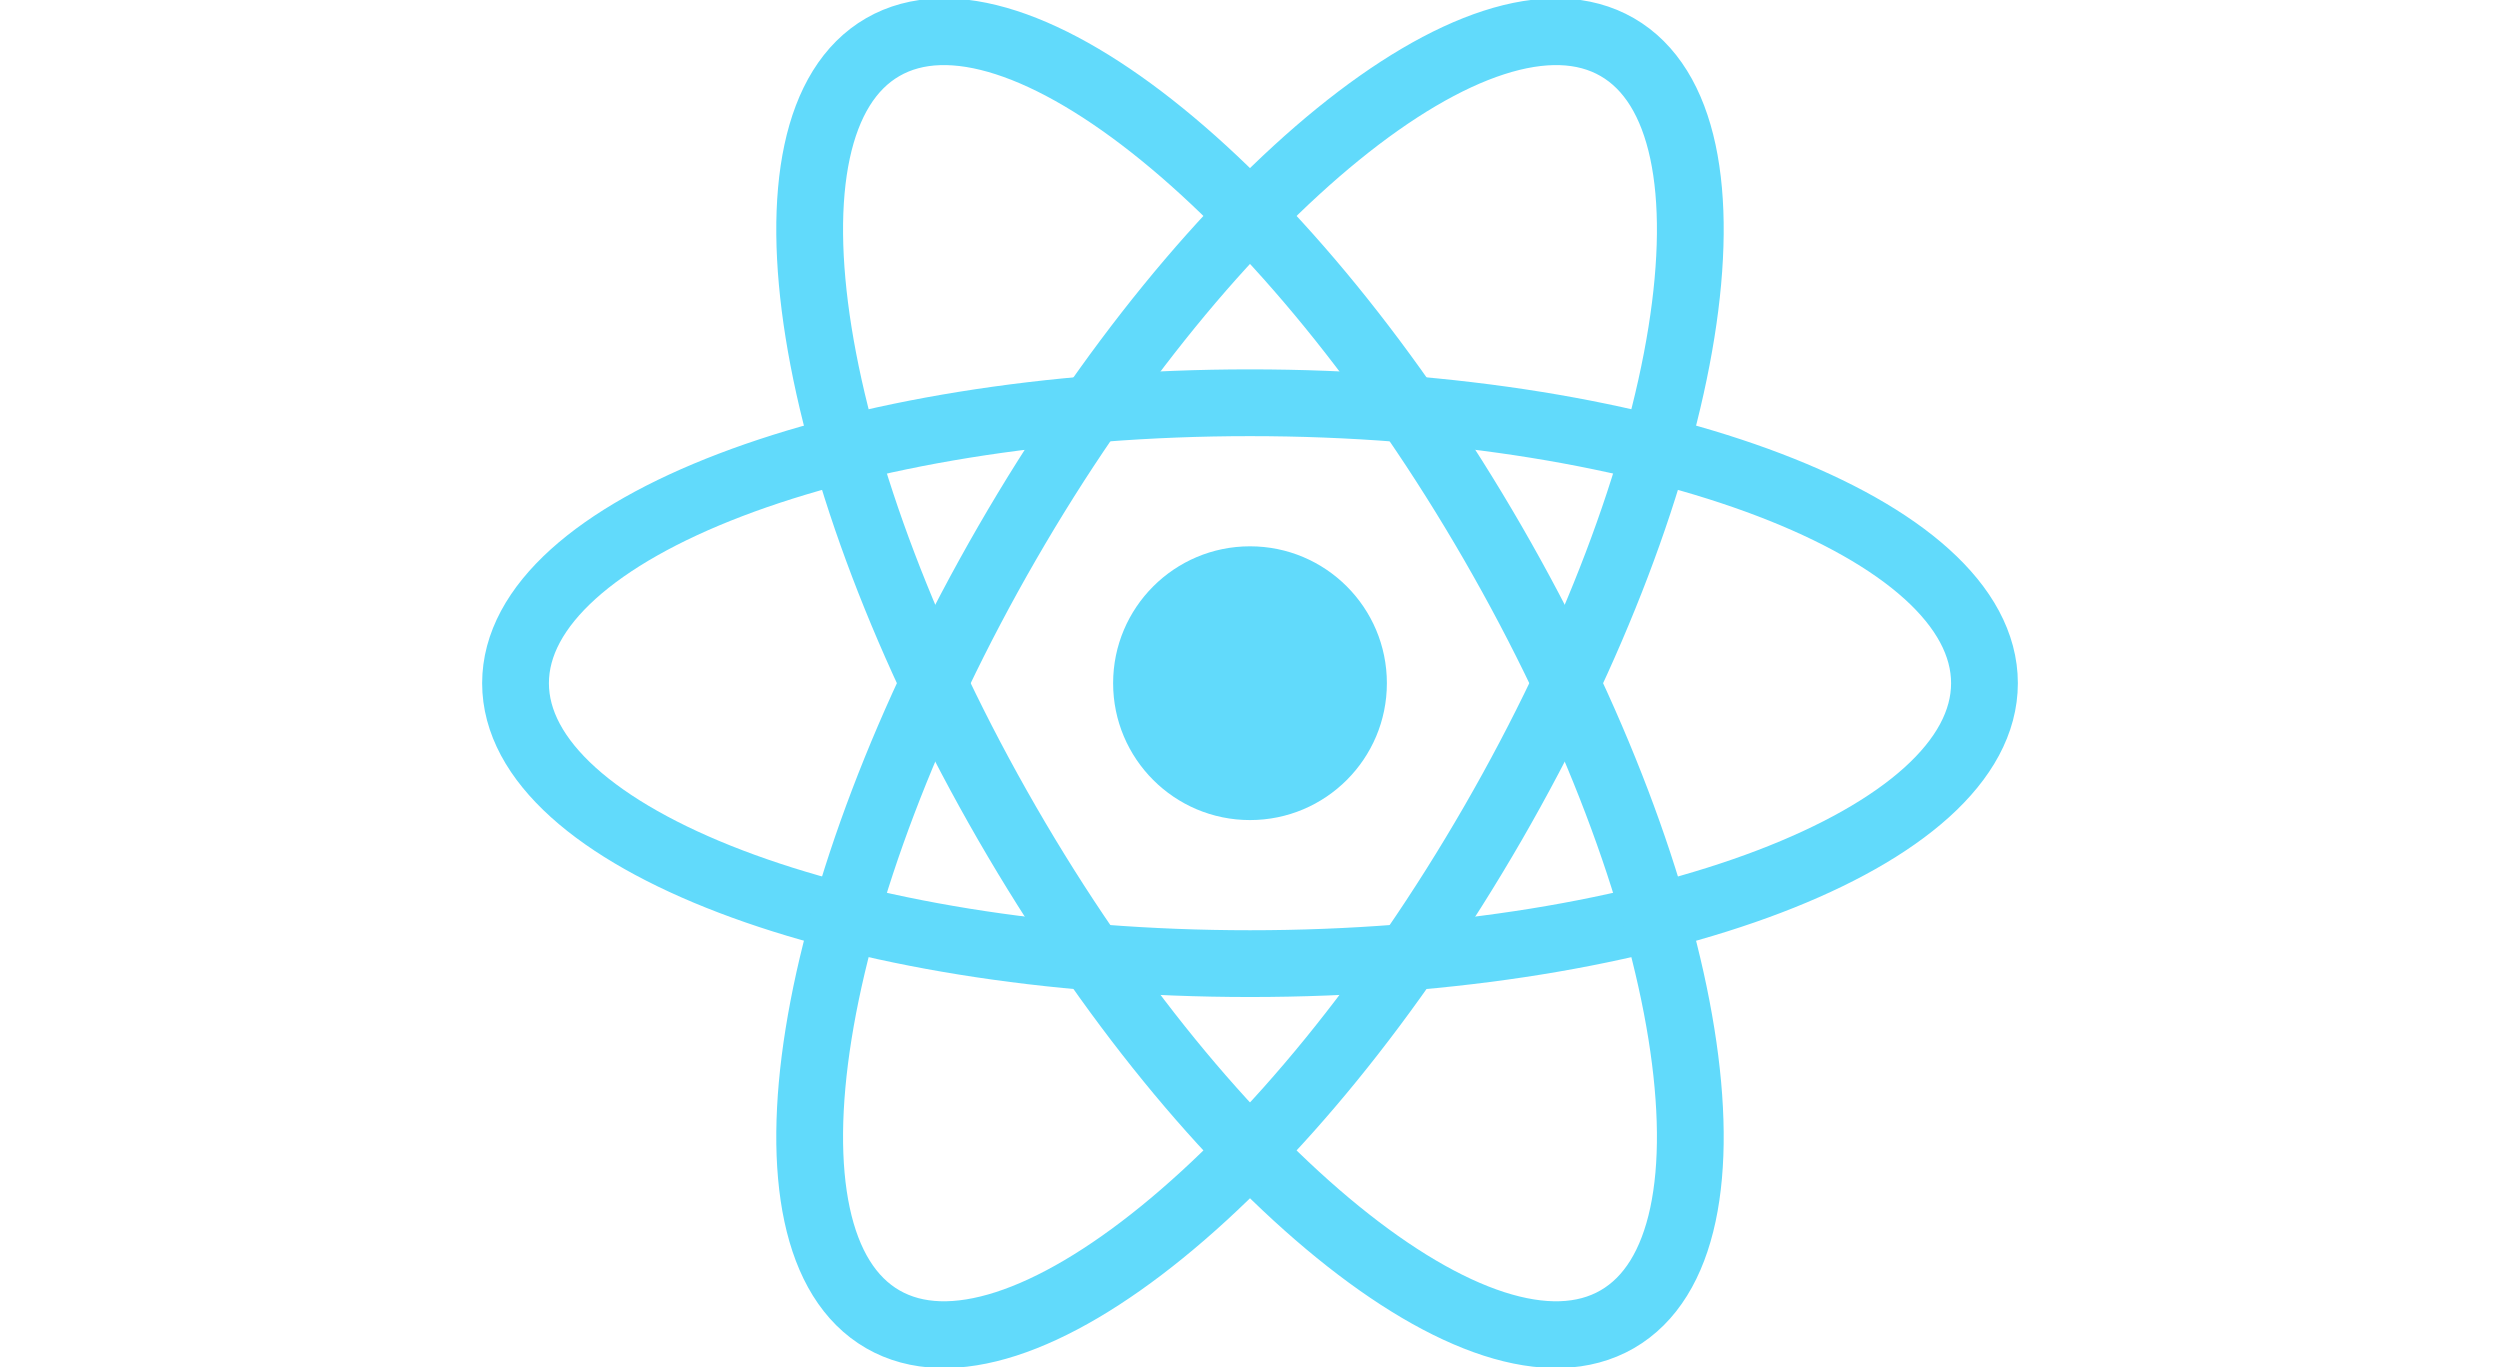
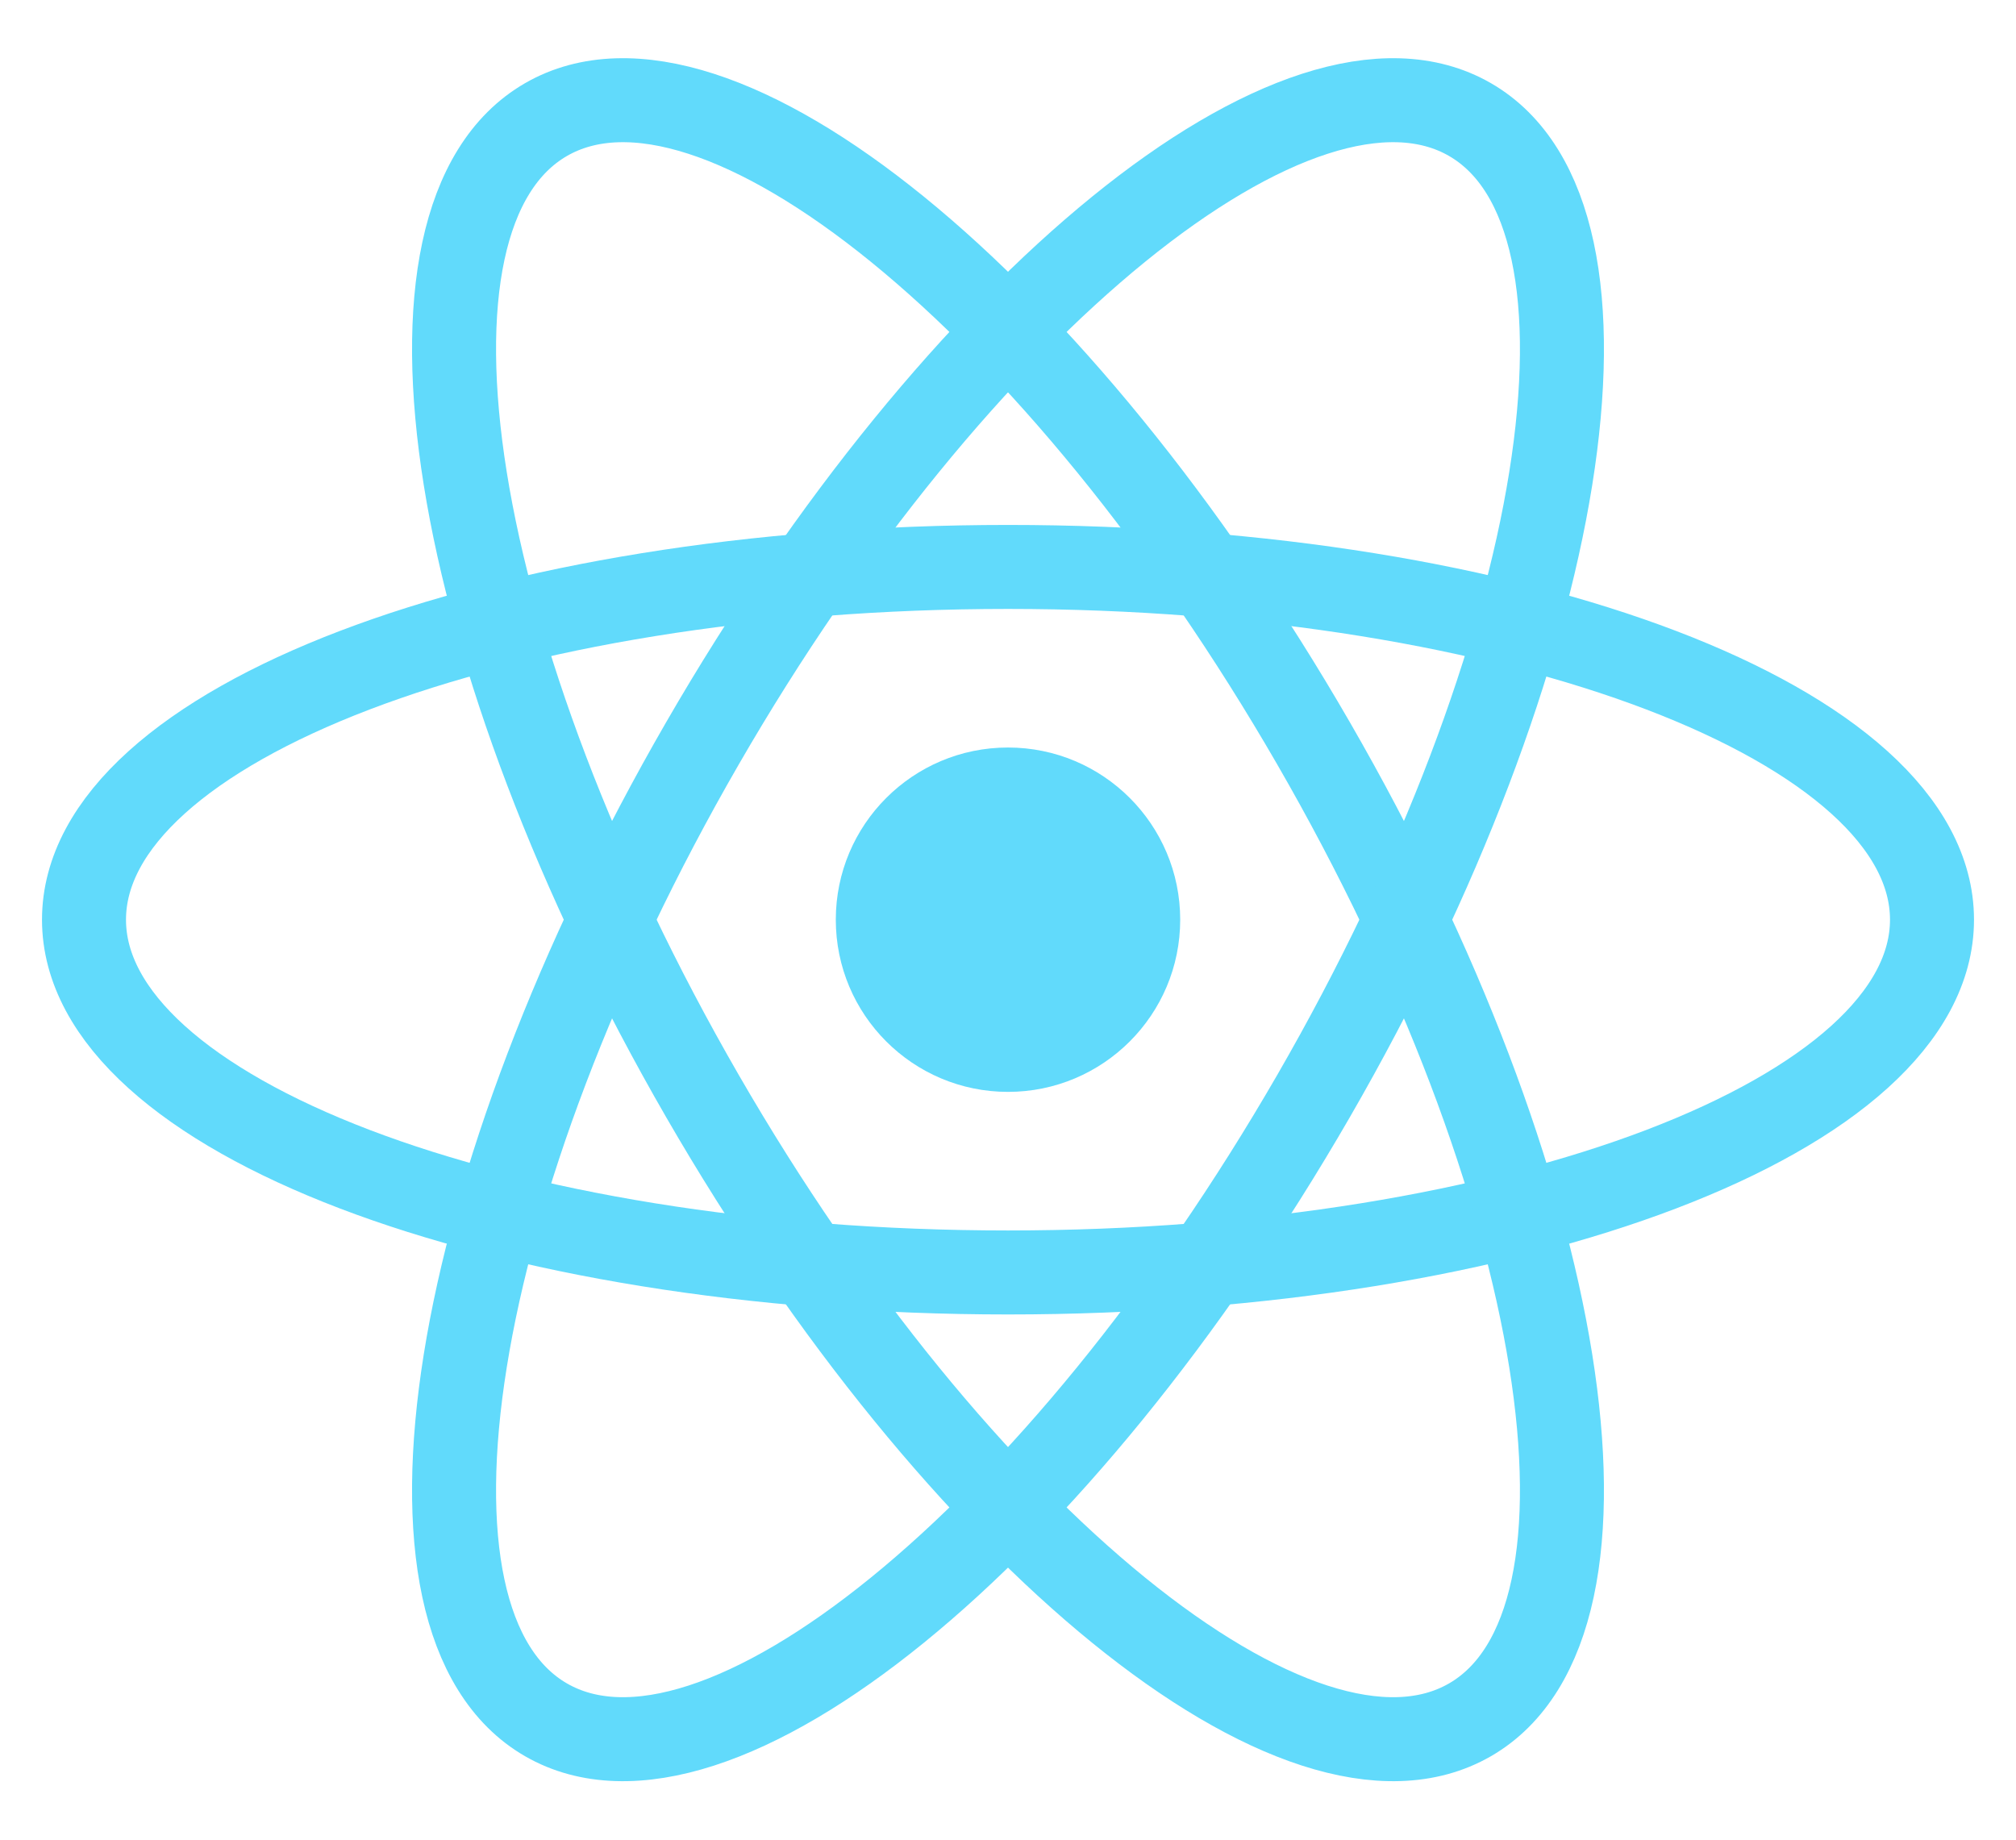
- <svg xmlns="http://www.w3.org/2000/svg" viewBox="-11.5 -10.232 23 20.463" width="1440" height="787">
+ <svg xmlns="http://www.w3.org/2000/svg" viewBox="-12 -10.95 24 21.9">
  <circle cx="0" cy="0" r="2.05" fill="#61dafb" />
  <g stroke="#61dafb" stroke-width="1" fill="none">
    <ellipse rx="11" ry="4.2" />
    <ellipse rx="11" ry="4.2" transform="rotate(60)" />
    <ellipse rx="11" ry="4.2" transform="rotate(120)" />
  </g>
</svg>
